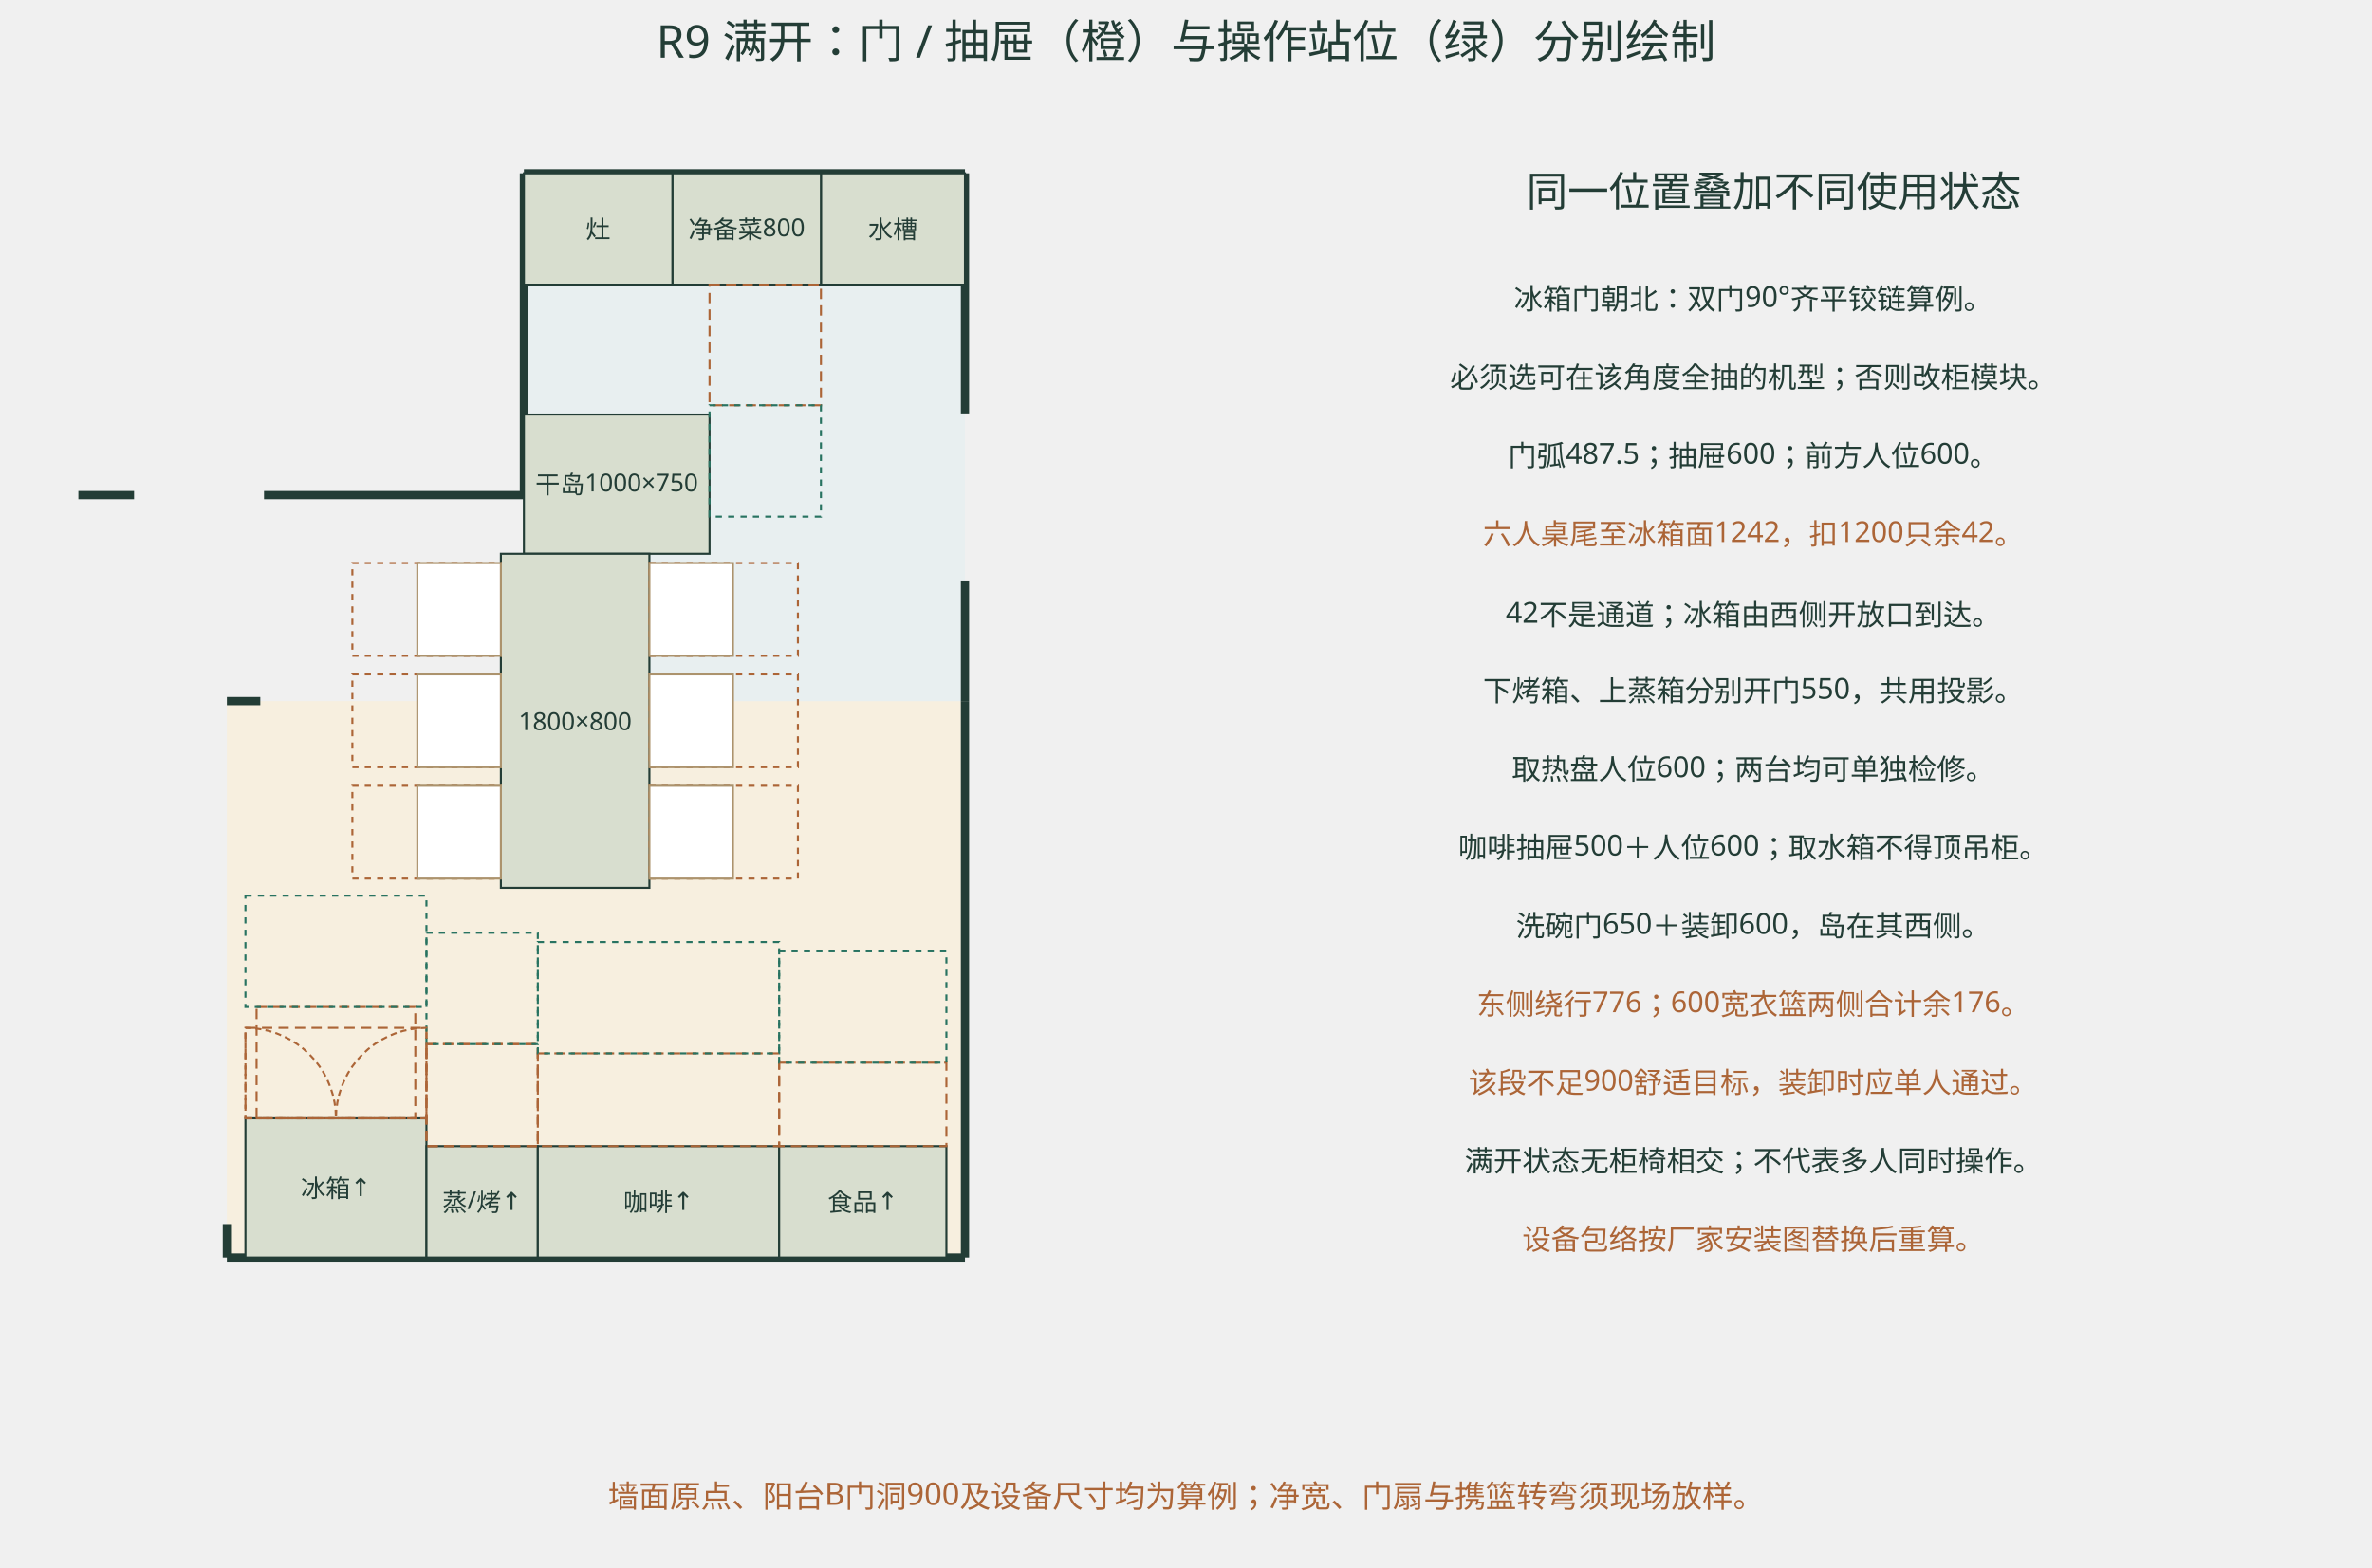
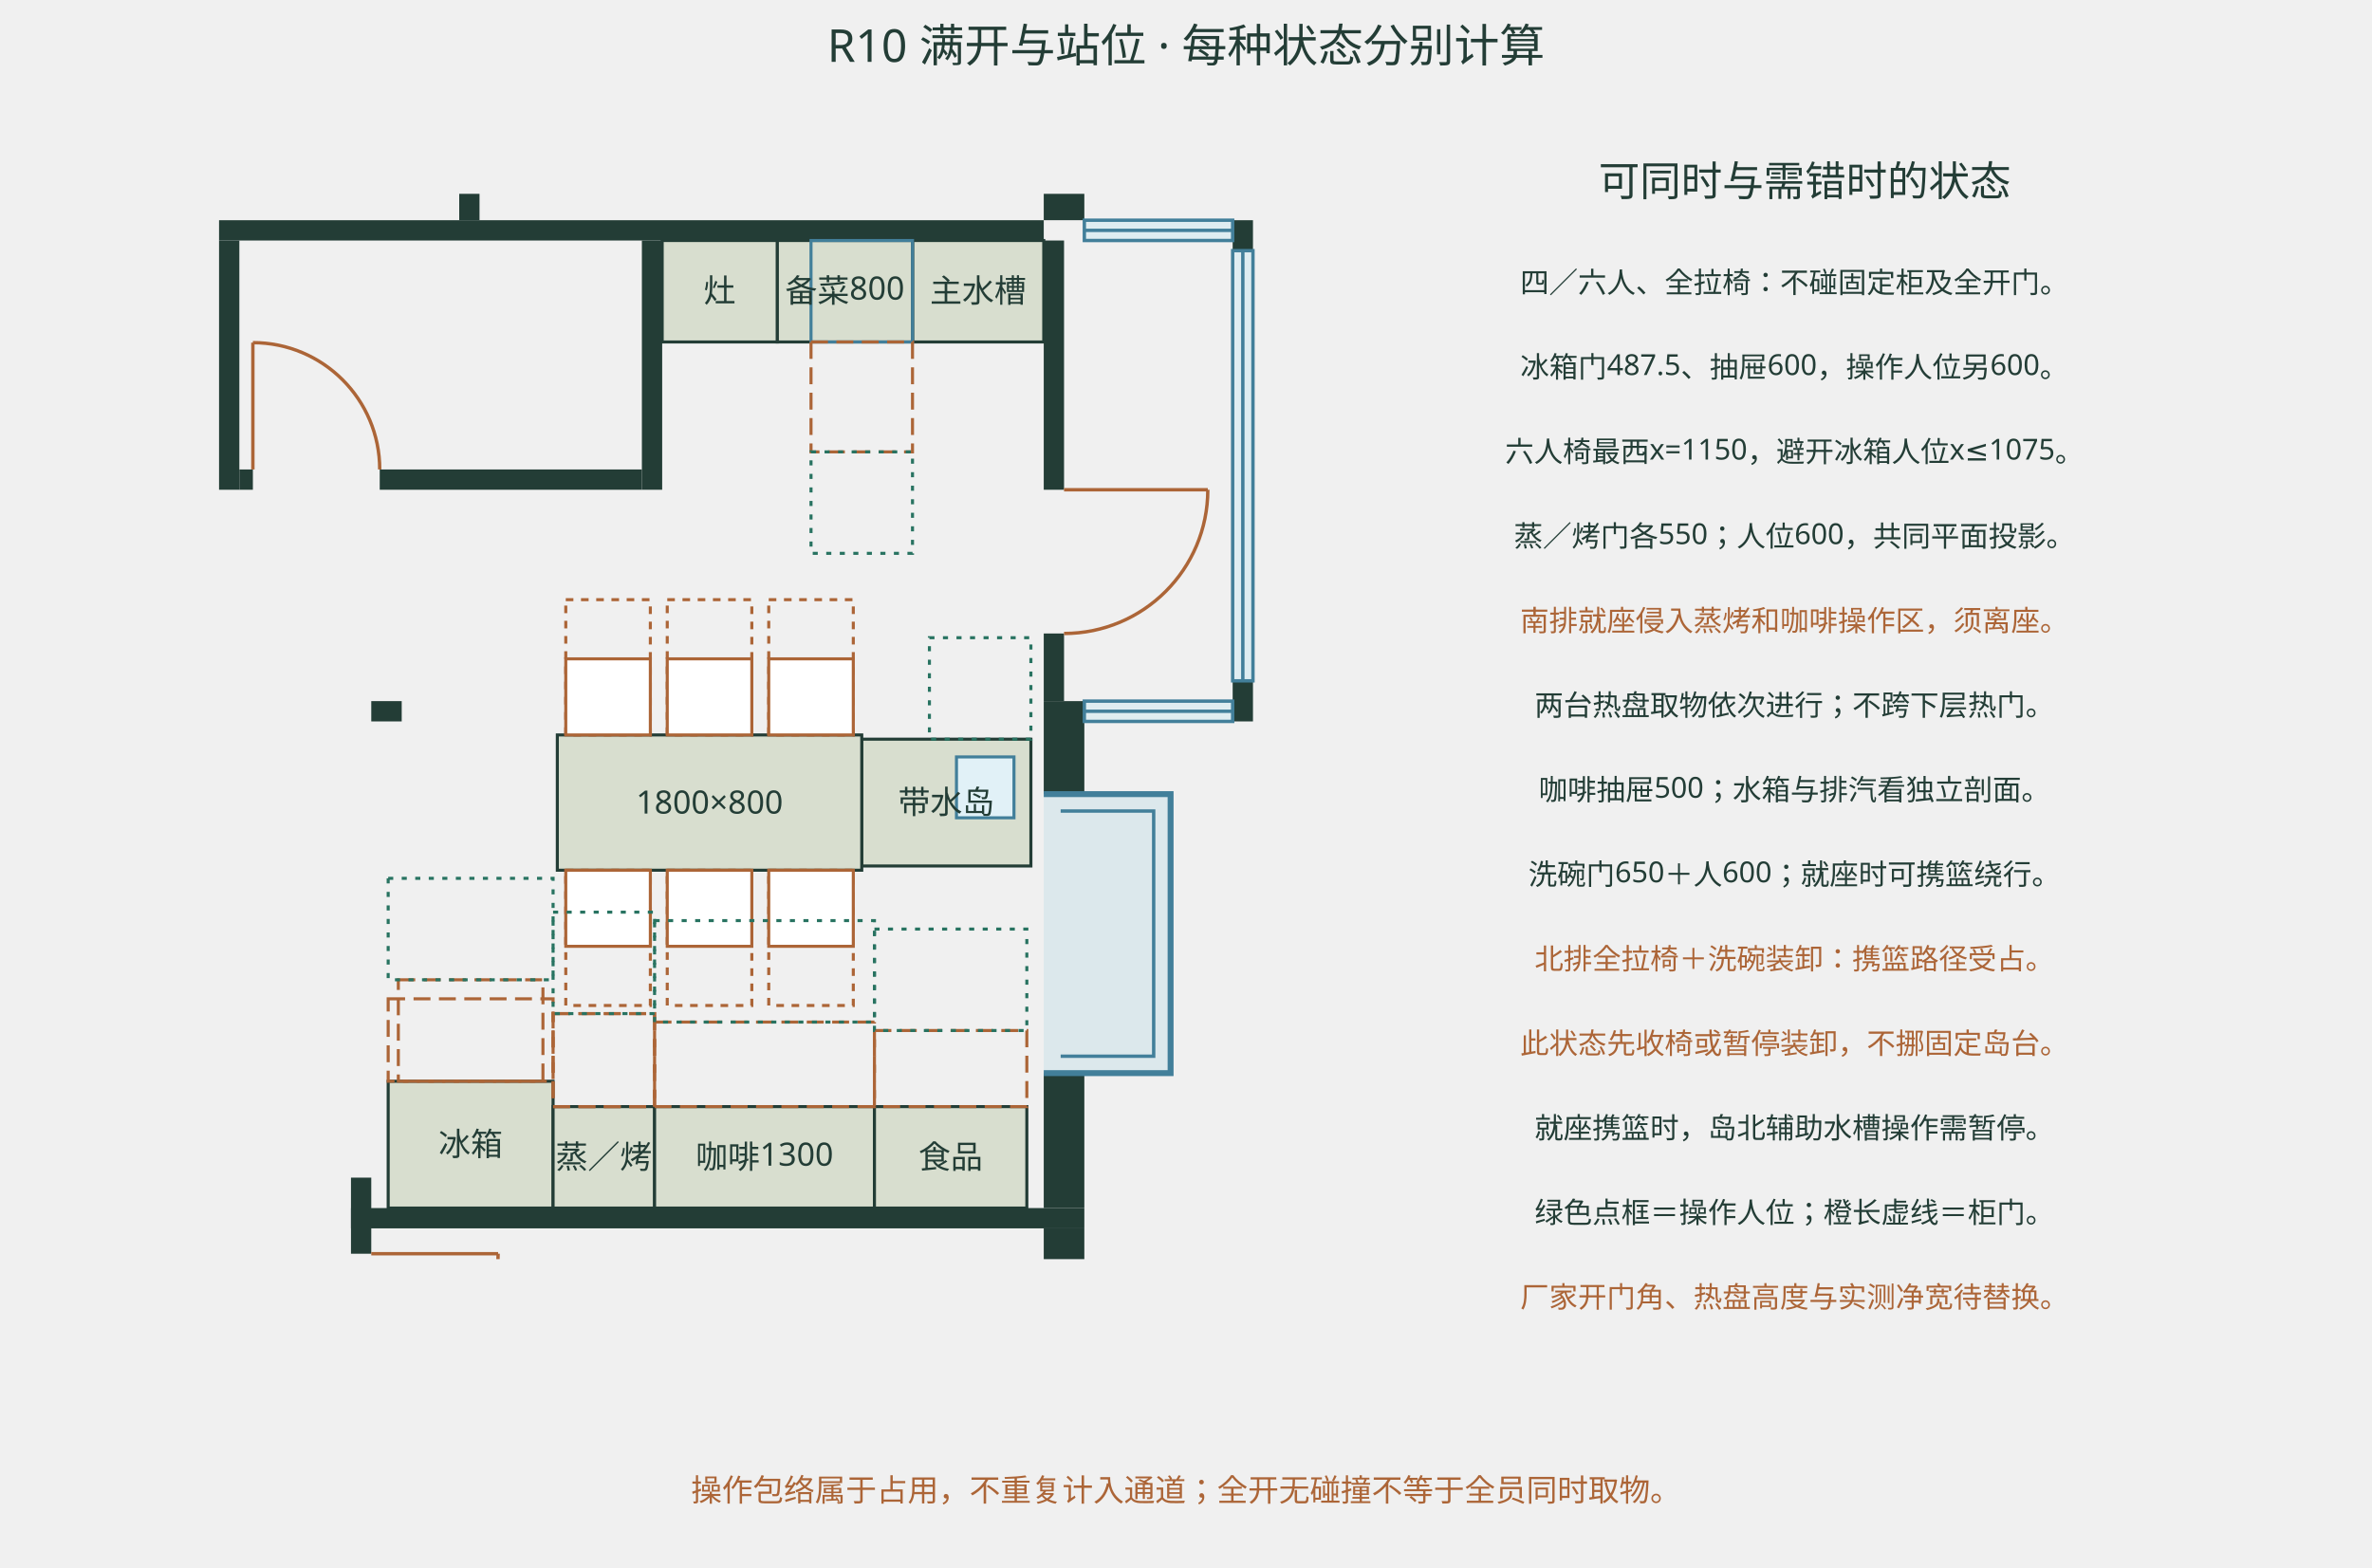
- <svg xmlns="http://www.w3.org/2000/svg" viewBox="0 0 1150 760" role="img" aria-label="R9 满开：门 / 抽屉（橙）与操作站位（绿）分别绘制">
+ <svg xmlns="http://www.w3.org/2000/svg" viewBox="0 0 1150 760" role="img" aria-label="R10 满开与站位 · 每种状态分别计算">
  <g font-family="Microsoft YaHei, sans-serif">
-     <text x="575.0" y="28" font-size="22" fill="#233d36" text-anchor="middle">R9 满开：门 / 抽屉（橙）与操作站位（绿）分别绘制</text>
-     <rect x="110.0" y="340.0" width="357.84" height="269.82" fill="#f7efdf" stroke="none" stroke-dasharray="" />
-     <rect x="254.0" y="84.04" width="213.84" height="255.96" fill="#e8eff0" stroke="none" stroke-dasharray="" />
-     <g data-wall="bath_south_west" data-retained="true">
-       <polyline points="38.0,240.1 65.0,240.1" fill="none" stroke="#233d36" stroke-width="4" stroke-dasharray="" />
-     </g>
-     <g data-wall="bath_south_east" data-retained="true">
-       <polyline points="128.0,240.1 254.0,240.1" fill="none" stroke="#233d36" stroke-width="4" stroke-dasharray="" />
-     </g>
-     <g data-wall="bath_east" data-retained="true">
-       <polyline points="254.0,84.04 254.0,240.1" fill="none" stroke="#233d36" stroke-width="4" stroke-dasharray="" />
-     </g>
-     <g data-wall="kitchen_north" data-retained="true">
-       <polyline points="254.0,84.04 467.84,84.04" fill="none" stroke="#233d36" stroke-width="4" stroke-dasharray="" />
-     </g>
-     <g data-wall="balcony_divider_north" data-retained="true">
-       <polyline points="467.84,84.04 467.84,200.5" fill="none" stroke="#233d36" stroke-width="4" stroke-dasharray="" />
-     </g>
-     <g data-wall="balcony_divider_south" data-retained="true">
-       <polyline points="467.84,281.5 467.84,340.0" fill="none" stroke="#233d36" stroke-width="4" stroke-dasharray="" />
-     </g>
-     <g data-wall="dining_north_end" data-retained="true">
-       <polyline points="110.0,340.0 126.2,340.0" fill="none" stroke="#233d36" stroke-width="4" stroke-dasharray="" />
-     </g>
-     <g data-wall="dining_east" data-retained="true">
-       <polyline points="467.84,340.0 467.84,609.82" fill="none" stroke="#233d36" stroke-width="4" stroke-dasharray="" />
-     </g>
-     <g data-wall="cd" data-retained="true">
-       <polyline points="110.0,609.82 467.84,609.82" fill="none" stroke="#233d36" stroke-width="4" stroke-dasharray="" />
-     </g>
-     <g data-wall="dining_west_south_end" data-retained="true">
-       <polyline points="110.0,593.62 110.0,609.82" fill="none" stroke="#233d36" stroke-width="4" stroke-dasharray="" />
-     </g>
-     <g data-object="sink">
-       <rect x="398.0" y="84.04" width="69.84" height="54.0" fill="#d8decf" stroke="#233d36" stroke-dasharray="" />
-     </g>
-     <text x="432.92" y="115.54" font-size="12" fill="#233d36" text-anchor="middle">水槽</text>
-     <g data-object="prep">
-       <rect x="326.0" y="84.04" width="72.0" height="54.0" fill="#d8decf" stroke="#233d36" stroke-dasharray="" />
-     </g>
-     <text x="362.0" y="115.54" font-size="12" fill="#233d36" text-anchor="middle">净备菜800</text>
-     <g data-object="hob">
-       <rect x="254.0" y="84.04" width="72.0" height="54.0" fill="#d8decf" stroke="#233d36" stroke-dasharray="" />
-     </g>
-     <text x="290.0" y="115.54" font-size="12" fill="#233d36" text-anchor="middle">灶</text>
-     <g data-object="island">
-       <rect x="254.0" y="201.04" width="90.0" height="67.5" fill="#d8decf" stroke="#233d36" stroke-dasharray="" />
-     </g>
-     <text x="299.0" y="239.29" font-size="12" fill="#233d36" text-anchor="middle">干岛1000×750</text>
-     <g data-object="table6">
-       <rect x="242.84" y="268.54" width="72.0" height="162.0" fill="#d8decf" stroke="#233d36" stroke-dasharray="" />
-     </g>
-     <text x="278.84" y="354.04" font-size="12" fill="#233d36" text-anchor="middle">1800×800</text>
-     <g data-object="fridge">
-       <rect x="119.0" y="542.32" width="87.75" height="67.5" fill="#d8decf" stroke="#233d36" stroke-dasharray="" />
-     </g>
-     <text x="162.875" y="580.57" font-size="12" fill="#233d36" text-anchor="middle">冰箱↑</text>
-     <g data-object="tower">
-       <rect x="206.75" y="555.82" width="54.0" height="54.0" fill="#d8decf" stroke="#233d36" stroke-dasharray="" />
-     </g>
-     <text x="233.75" y="587.32" font-size="12" fill="#233d36" text-anchor="middle">蒸/烤↑</text>
-     <g data-object="coffee">
-       <rect x="260.75" y="555.82" width="117.0" height="54.0" fill="#d8decf" stroke="#233d36" stroke-dasharray="" />
-     </g>
-     <text x="319.25" y="587.32" font-size="12" fill="#233d36" text-anchor="middle">咖啡↑</text>
-     <g data-object="pantry">
-       <rect x="377.75" y="555.82" width="81.09" height="54.0" fill="#d8decf" stroke="#233d36" stroke-dasharray="" />
-     </g>
-     <text x="418.295" y="587.32" font-size="12" fill="#233d36" text-anchor="middle">食品↑</text>
-     <rect x="170.84" y="273.04" width="72.0" height="45.0" fill="none" stroke="#ac6537" stroke-dasharray="3 3" />
-     <rect x="170.84" y="327.04" width="72.0" height="45.0" fill="none" stroke="#ac6537" stroke-dasharray="3 3" />
-     <rect x="170.84" y="381.04" width="72.0" height="45.0" fill="none" stroke="#ac6537" stroke-dasharray="3 3" />
-     <rect x="314.84" y="273.04" width="72.0" height="45.0" fill="none" stroke="#ac6537" stroke-dasharray="3 3" />
-     <rect x="314.84" y="327.04" width="72.0" height="45.0" fill="none" stroke="#ac6537" stroke-dasharray="3 3" />
-     <rect x="314.84" y="381.04" width="72.0" height="45.0" fill="none" stroke="#ac6537" stroke-dasharray="3 3" />
-     <rect x="202.34" y="273.04" width="40.5" height="45.0" fill="#fff" stroke="#ac936d" stroke-dasharray="" />
-     <rect x="202.34" y="327.04" width="40.5" height="45.0" fill="#fff" stroke="#ac936d" stroke-dasharray="" />
-     <rect x="202.34" y="381.04" width="40.5" height="45.0" fill="#fff" stroke="#ac936d" stroke-dasharray="" />
-     <rect x="314.84" y="273.04" width="40.5" height="45.0" fill="#fff" stroke="#ac936d" stroke-dasharray="" />
-     <rect x="314.84" y="327.04" width="40.5" height="45.0" fill="#fff" stroke="#ac936d" stroke-dasharray="" />
-     <rect x="314.84" y="381.04" width="40.5" height="45.0" fill="#fff" stroke="#ac936d" stroke-dasharray="" />
-     <rect x="119.0" y="498.445" width="87.75" height="43.875" fill="none" stroke="#ac6537" stroke-dasharray="5 3" />
-     <rect x="124.4" y="488.32" width="76.95" height="54.0" fill="none" stroke="#ac6537" stroke-dasharray="5 3" />
-     <rect x="206.75" y="506.32" width="54.0" height="49.5" fill="none" stroke="#ac6537" stroke-dasharray="5 3" />
-     <rect x="206.75" y="506.32" width="54.0" height="49.5" fill="none" stroke="#ac6537" stroke-dasharray="5 3" />
-     <rect x="260.75" y="510.82" width="117.0" height="45.0" fill="none" stroke="#ac6537" stroke-dasharray="5 3" />
-     <rect x="377.75" y="515.32" width="81.09" height="40.5" fill="none" stroke="#ac6537" stroke-dasharray="5 3" />
-     <rect x="344.0" y="138.04" width="54.0" height="58.5" fill="none" stroke="#ac6537" stroke-dasharray="5 3" />
-     <rect x="119.0" y="434.32" width="87.75" height="54.0" fill="none" stroke="#287361" stroke-dasharray="3 3" />
-     <rect x="206.75" y="452.32" width="54.0" height="54.0" fill="none" stroke="#287361" stroke-dasharray="3 3" />
-     <rect x="260.75" y="456.82" width="117.0" height="54.0" fill="none" stroke="#287361" stroke-dasharray="3 3" />
-     <rect x="377.75" y="461.32" width="81.09" height="54.0" fill="none" stroke="#287361" stroke-dasharray="3 3" />
-     <rect x="344.0" y="196.54" width="54.0" height="54.0" fill="none" stroke="#287361" stroke-dasharray="3 3" />
-     <polyline points="119.0,542.32 162.875,542.32 162.708,538.496 162.208,534.701 161.38,530.964 160.229,527.314 158.764,523.778 156.997,520.382 154.94,517.154 152.61,514.118 150.024,511.296 147.202,508.71 144.166,506.38 140.938,504.323 137.542,502.556 134.006,501.091 130.356,499.94 126.619,499.112 122.824,498.612 119.0,498.445 119.0,542.32" fill="none" stroke="#ac6537" stroke-width="1" stroke-dasharray="3 2" />
-     <polyline points="206.75,542.32 162.875,542.32 163.042,538.496 163.542,534.701 164.37,530.964 165.521,527.314 166.986,523.778 168.753,520.382 170.81,517.154 173.14,514.118 175.726,511.296 178.548,508.71 181.584,506.38 184.812,504.323 188.208,502.556 191.744,501.091 195.394,499.94 199.131,499.112 202.926,498.612 206.75,498.445 206.75,542.32" fill="none" stroke="#ac6537" stroke-width="1" stroke-dasharray="3 2" />
-     <text x="860" y="100" font-size="20" fill="#233d36" text-anchor="middle">同一位置叠加不同使用状态</text>
-     <text x="850" y="150" font-size="14" fill="#233d36" text-anchor="middle">冰箱门朝北：双门90°齐平铰链算例。</text>
-     <text x="850" y="188" font-size="14" fill="#233d36" text-anchor="middle">必须选可在该角度全抽的机型；否则改柜模块。</text>
-     <text x="850" y="226" font-size="14" fill="#233d36" text-anchor="middle">门弧487.5；抽屉600；前方人位600。</text>
-     <text x="850" y="264" font-size="14" fill="#ac6537" text-anchor="middle">六人桌尾至冰箱面1242，扣1200只余42。</text>
-     <text x="850" y="302" font-size="14" fill="#233d36" text-anchor="middle">42不是通道；冰箱由西侧开放口到达。</text>
-     <text x="850" y="340" font-size="14" fill="#233d36" text-anchor="middle">下烤箱、上蒸箱分别开门550，共用投影。</text>
-     <text x="850" y="378" font-size="14" fill="#233d36" text-anchor="middle">取热盘人位600；两台均可单独检修。</text>
-     <text x="850" y="416" font-size="14" fill="#233d36" text-anchor="middle">咖啡抽屉500＋人位600；取水箱不得顶吊柜。</text>
-     <text x="850" y="454" font-size="14" fill="#233d36" text-anchor="middle">洗碗门650＋装卸600，岛在其西侧。</text>
-     <text x="850" y="492" font-size="14" fill="#ac6537" text-anchor="middle">东侧绕行776；600宽衣篮两侧合计余176。</text>
-     <text x="850" y="530" font-size="14" fill="#ac6537" text-anchor="middle">该段不足900舒适目标，装卸时应单人通过。</text>
-     <text x="850" y="568" font-size="14" fill="#233d36" text-anchor="middle">满开状态无柜椅相交；不代表多人同时操作。</text>
-     <text x="850" y="606" font-size="14" fill="#ac6537" text-anchor="middle">设备包络按厂家安装图替换后重算。</text>
-     <text x="575" y="731" font-size="15" fill="#ac6537" text-anchor="middle">墙面原点、阳台B门洞900及设备尺寸均为算例；净宽、门扇与携篮转弯须现场放样。</text>
+     <text x="575.0" y="30" font-size="22" fill="#233d36" text-anchor="middle">R10 满开与站位 · 每种状态分别计算</text>
+     <svg x="24.2" y="94.0" width="606.8" height="516.6" viewBox="-1900 -3000 7400 6300">
+       <g data-model="e076298a32307d32d8c153a516c94fb05d81f4c542994ed85874554e8a292c61" transform="translate(0 0) scale(1)">
+         <g stroke-width="20">
+           <g data-wall="A_north" data-box="-660,-10197,7520,240">
+             <rect x="-660" y="-10197" width="7520" height="240" fill="#233d36" stroke="none" stroke-dasharray="" />
+           </g>
+           <g data-wall="A_west" data-box="-660,-10077,240,3810">
+             <rect x="-660" y="-10077" width="240" height="3810" fill="#233d36" stroke="none" stroke-dasharray="" />
+           </g>
+           <g data-wall="A_east" data-box="6620,-10077,240,4050">
+             <rect x="6620" y="-10077" width="240" height="4050" fill="#233d36" stroke="none" stroke-dasharray="" />
+           </g>
+           <g data-wall="A_south1" data-box="420,-6267,4290,120">
+             <rect x="420" y="-6267" width="4290" height="120" fill="#233d36" stroke="none" stroke-dasharray="" />
+           </g>
+           <g data-wall="A_south2" data-box="6220,-6267,400,120">
+             <rect x="6220" y="-6267" width="400" height="120" fill="#233d36" stroke="none" stroke-dasharray="" />
+           </g>
+           <g data-wall="family_north" data-box="-3650,-6387,3230,240">
+             <rect x="-3650" y="-6387" width="3230" height="240" fill="#233d36" stroke="none" stroke-dasharray="" />
+           </g>
+           <g data-wall="family_west" data-box="-3650,-6147,240,3423">
+             <rect x="-3650" y="-6147" width="240" height="3423" fill="#233d36" stroke="none" stroke-dasharray="" />
+           </g>
+           <g data-wall="master_bath_east1" data-box="1280,-10077,120,1190">
+             <rect x="1280" y="-10077" width="120" height="1190" fill="#233d36" stroke="none" stroke-dasharray="" />
+           </g>
+           <g data-wall="master_bath_east2" data-box="1280,-8127,120,500">
+             <rect x="1280" y="-8127" width="120" height="500" fill="#233d36" stroke="none" stroke-dasharray="" />
+           </g>
+           <g data-wall="master_bath_south" data-box="-420,-7747,1700,120">
+             <rect x="-420" y="-7747" width="1700" height="120" fill="#233d36" stroke="none" stroke-dasharray="" />
+           </g>
+           <g data-wall="B_west1" data-box="520,-6147,120,2180">
+             <rect x="520" y="-6147" width="120" height="2180" fill="#233d36" stroke="none" stroke-dasharray="" />
+           </g>
+           <g data-wall="B_west2" data-box="520,-3217,120,373">
+             <rect x="520" y="-3217" width="120" height="373" fill="#233d36" stroke="none" stroke-dasharray="" />
+           </g>
+           <g data-wall="B_east1" data-box="3976,-6147,240,747">
+             <rect x="3976" y="-6147" width="240" height="747" fill="#233d36" stroke="none" stroke-dasharray="" />
+           </g>
+           <g data-wall="B_east2" data-box="3976,-3850,240,1006">
+             <rect x="3976" y="-3850" width="240" height="1006" fill="#233d36" stroke="none" stroke-dasharray="" />
+           </g>
+           <g data-wall="bath_kitchen_north" data-box="-900,-2844,4876,120">
+             <rect x="-900" y="-2844" width="4876" height="120" fill="#233d36" stroke="none" stroke-dasharray="" />
+           </g>
+           <g data-wall="entry_return" data-box="-3410,-2844,1010,120">
+             <rect x="-3410" y="-2844" width="1010" height="120" fill="#233d36" stroke="none" stroke-dasharray="" />
+           </g>
+           <g data-wall="entry_lower" data-box="-3650,-1844,240,594">
+             <rect x="-3650" y="-1844" width="240" height="594" fill="#233d36" stroke="none" stroke-dasharray="" />
+           </g>
+           <g data-wall="entry_step" data-box="-4412,-1370,1002,240">
+             <rect x="-4412" y="-1370" width="1002" height="240" fill="#233d36" stroke="none" stroke-dasharray="" />
+           </g>
+           <g data-wall="living_west" data-box="-4412,-1130,240,7600">
+             <rect x="-4412" y="-1130" width="240" height="7600" fill="#233d36" stroke="none" stroke-dasharray="" />
+           </g>
+           <g data-wall="bath_west" data-box="-900,-2724,120,1474">
+             <rect x="-900" y="-2724" width="120" height="1474" fill="#233d36" stroke="none" stroke-dasharray="" />
+           </g>
+           <g data-wall="bath_south1" data-box="-780,-1370,80,120">
+             <rect x="-780" y="-1370" width="80" height="120" fill="#233d36" stroke="none" stroke-dasharray="" />
+           </g>
+           <g data-wall="bath_south2" data-box="50,-1370,1550,120">
+             <rect x="50" y="-1370" width="1550" height="120" fill="#233d36" stroke="none" stroke-dasharray="" />
+           </g>
+           <g data-wall="bath_east" data-box="1600,-2724,120,1474">
+             <rect x="1600" y="-2724" width="120" height="1474" fill="#233d36" stroke="none" stroke-dasharray="" />
+           </g>
+           <g data-wall="balconyB_div1" data-box="3976,-2724,120,1474">
+             <rect x="3976" y="-2724" width="120" height="1474" fill="#233d36" stroke="none" stroke-dasharray="" />
+           </g>
+           <g data-wall="balconyB_div2" data-box="3976,-400,120,400">
+             <rect x="3976" y="-400" width="120" height="400" fill="#233d36" stroke="none" stroke-dasharray="" />
+           </g>
+           <g data-wall="balconyB_NE" data-box="5093,-2844,120,180">
+             <rect x="5093" y="-2844" width="120" height="180" fill="#233d36" stroke="none" stroke-dasharray="" />
+           </g>
+           <g data-wall="balconyB_SE" data-box="5093,-120,120,240">
+             <rect x="5093" y="-120" width="120" height="240" fill="#233d36" stroke="none" stroke-dasharray="" />
+           </g>
+           <g data-wall="C_north_end" data-box="0,0,180,120">
+             <rect x="0" y="0" width="180" height="120" fill="#233d36" stroke="none" stroke-dasharray="" />
+           </g>
+           <g data-wall="C_east1" data-box="3976,0,240,550">
+             <rect x="3976" y="0" width="240" height="550" fill="#233d36" stroke="none" stroke-dasharray="" />
+           </g>
+           <g data-wall="C_east2" data-box="3976,2200,240,798">
+             <rect x="3976" y="2200" width="240" height="798" fill="#233d36" stroke="none" stroke-dasharray="" />
+           </g>
+           <g data-wall="CD" data-box="-120,2998,4336,120">
+             <rect x="-120" y="2998" width="4336" height="120" fill="#233d36" stroke="none" stroke-dasharray="" />
+           </g>
+           <g data-wall="C_west_end" data-box="-120,2818,120,300">
+             <rect x="-120" y="2818" width="120" height="300" fill="#233d36" stroke="none" stroke-dasharray="" />
+           </g>
+           <g data-wall="D_west1" data-box="-120,3118,120,150">
+             <rect x="-120" y="3118" width="120" height="150" fill="#233d36" stroke="none" stroke-dasharray="" />
+           </g>
+           <g data-wall="D_west2" data-box="-120,4018,120,2364">
+             <rect x="-120" y="4018" width="120" height="2364" fill="#233d36" stroke="none" stroke-dasharray="" />
+           </g>
+           <g data-wall="D_east" data-box="3976,3118,240,3264">
+             <rect x="3976" y="3118" width="240" height="3264" fill="#233d36" stroke="none" stroke-dasharray="" />
+           </g>
+           <g data-wall="D_south1" data-box="0,6262,1120,120">
+             <rect x="0" y="6262" width="1120" height="120" fill="#233d36" stroke="none" stroke-dasharray="" />
+           </g>
+           <g data-wall="D_south2" data-box="2760,6262,1216,120">
+             <rect x="2760" y="6262" width="1216" height="120" fill="#233d36" stroke="none" stroke-dasharray="" />
+           </g>
+           <g data-wall="balconyA_head1" data-box="-4172,5140,600,120">
+             <rect x="-4172" y="5140" width="600" height="120" fill="#233d36" stroke="none" stroke-dasharray="" />
+           </g>
+           <g data-wall="balconyA_head2" data-box="-1572,5140,1452,240">
+             <rect x="-1572" y="5140" width="1452" height="240" fill="#233d36" stroke="none" stroke-dasharray="" />
+           </g>
+           <g data-wall="balconyA_east" data-box="-1167,5380,120,1090">
+             <rect x="-1167" y="5380" width="120" height="1090" fill="#233d36" stroke="none" stroke-dasharray="" />
+           </g>
+           <g data-opening="A_door" data-kind="door" data-box="-420,-6267,840,120">
+             <polyline points="-420,-6267 -420,-7107" fill="none" stroke="#ac6537" stroke-width="20" stroke-dasharray="" />
+             <path d="M420,-6267 A840,840 0 0 0 -420,-7107" fill="none" stroke="#ac6537" />
+           </g>
+           <g data-opening="A_window" data-kind="window" data-box="4710,-6267,1510,120">
+             <rect x="4710" y="-6267" width="1510" height="120" fill="#dfedf1" stroke="#427f9a" stroke-dasharray="" />
+             <polyline points="4710,-6207.0 6220,-6207.0" fill="none" stroke="#427f9a" stroke-width="20" stroke-dasharray="" />
+           </g>
+           <g data-opening="master_bath_door" data-kind="door" data-box="1280,-8887,120,760">
+             <polyline points="1280,-8127 520,-8127" fill="none" stroke="#ac6537" stroke-width="20" stroke-dasharray="" />
+             <path d="M1280,-8887 A760,760 0 0 0 520,-8127" fill="none" stroke="#ac6537" />
+           </g>
+           <g data-opening="B_door" data-kind="door" data-box="520,-3967,120,750">
+             <polyline points="640,-3967 1390,-3967" fill="none" stroke="#ac6537" stroke-width="20" stroke-dasharray="" />
+             <path d="M640,-3217 A750,750 0 0 0 1390,-3967" fill="none" stroke="#ac6537" />
+           </g>
+           <g data-opening="entry" data-kind="door" data-box="-3650,-2724,240,880">
+             <polyline points="-3410,-2724 -2530,-2724" fill="none" stroke="#ac6537" stroke-width="20" stroke-dasharray="" />
+             <path d="M-3410,-1844 A880,880 0 0 0 -2530,-2724" fill="none" stroke="#ac6537" />
+           </g>
+           <g data-opening="bath_door" data-kind="door" data-box="-700,-1370,750,120">
+             <polyline points="-700,-1370 -700,-2120" fill="none" stroke="#ac6537" stroke-width="20" stroke-dasharray="" />
+             <path d="M50,-1370 A750,750 0 0 0 -700,-2120" fill="none" stroke="#ac6537" />
+           </g>
+           <g data-opening="balconyB_door" data-kind="door" data-box="3976,-1250,120,850">
+             <polyline points="4096,-1250 4946,-1250" fill="none" stroke="#ac6537" stroke-width="20" stroke-dasharray="" />
+             <path d="M4096,-400 A850,850 0 0 0 4946,-1250" fill="none" stroke="#ac6537" />
+           </g>
+           <g data-opening="D_door" data-kind="door" data-box="-120,3268,120,750">
+             <polyline points="0,3268 750,3268" fill="none" stroke="#ac6537" stroke-width="20" stroke-dasharray="" />
+             <path d="M0,4018 A750,750 0 0 0 750,3268" fill="none" stroke="#ac6537" />
+           </g>
+           <g data-opening="balconyA_connection" data-kind="connected" data-box="-3572,5140,2000,120" />
+           <g data-opening="balconyB_north" data-kind="window" data-box="4216,-2844,877,120">
+             <rect x="4216" y="-2844" width="877" height="120" fill="#dfedf1" stroke="#427f9a" stroke-dasharray="" />
+             <polyline points="4216,-2784.0 5093,-2784.0" fill="none" stroke="#427f9a" stroke-width="20" stroke-dasharray="" />
+           </g>
+           <g data-opening="balconyB_east" data-kind="window" data-box="5093,-2664,120,2544">
+             <rect x="5093" y="-2664" width="120" height="2544" fill="#dfedf1" stroke="#427f9a" stroke-dasharray="" />
+             <polyline points="5153.0,-2664 5153.0,-120" fill="none" stroke="#427f9a" stroke-width="20" stroke-dasharray="" />
+           </g>
+           <g data-opening="balconyB_south" data-kind="window" data-box="4216,0,877,120">
+             <rect x="4216" y="0" width="877" height="120" fill="#dfedf1" stroke="#427f9a" stroke-dasharray="" />
+             <polyline points="4216,60.0 5093,60.0" fill="none" stroke="#427f9a" stroke-width="20" stroke-dasharray="" />
+           </g>
+           <g data-opening="balconyA_south" data-kind="window" data-box="-4172,6350,3005,120">
+             <rect x="-4172" y="6350" width="3005" height="120" fill="#dfedf1" stroke="#427f9a" stroke-dasharray="" />
+             <polyline points="-4172,6410.0 -1167,6410.0" fill="none" stroke="#427f9a" stroke-width="20" stroke-dasharray="" />
+           </g>
+           <g data-opening="B_bay" data-kind="bay_east" data-box="3976,-5400,750,1550">
+             <rect x="3976" y="-5400" width="750" height="1550" fill="#dce8ec" stroke="none" stroke-dasharray="" />
+             <polyline points="3976,-5400 4726,-5400 4726,-3850 3976,-3850" fill="none" stroke="#427f9a" stroke-width="35" stroke-dasharray="" />
+             <polyline points="4076,-5300 4626,-5300 4626,-3950 4076,-3950" fill="none" stroke="#427f9a" stroke-width="20" stroke-dasharray="" />
+           </g>
+           <g data-opening="C_bay" data-kind="bay_east" data-box="3976,550,750,1650">
+             <rect x="3976" y="550" width="750" height="1650" fill="#dce8ec" stroke="none" stroke-dasharray="" />
+             <polyline points="3976,550 4726,550 4726,2200 3976,2200" fill="none" stroke="#427f9a" stroke-width="35" stroke-dasharray="" />
+             <polyline points="4076,650 4626,650 4626,2100 4076,2100" fill="none" stroke="#427f9a" stroke-width="20" stroke-dasharray="" />
+           </g>
+           <g data-opening="D_bay" data-kind="bay_south" data-box="1120,6262,1640,700">
+             <rect x="1120" y="6262" width="1640" height="700" fill="#dce8ec" stroke="none" stroke-dasharray="" />
+             <polyline points="1120,6262 1120,6962 2760,6962 2760,6262" fill="none" stroke="#427f9a" stroke-width="35" stroke-dasharray="" />
+             <polyline points="1220,6362 1220,6862 2660,6862 2660,6362" fill="none" stroke="#427f9a" stroke-width="20" stroke-dasharray="" />
+           </g>
+         </g>
+         <g stroke-width="18">
+           <g data-object="sink" data-box="3200,-2724,776,600">
+             <rect x="3200" y="-2724" width="776" height="600" fill="#d8decf" stroke="#233d36" stroke-dasharray="" />
+           </g>
+           <g data-object="prep" data-box="2400,-2724,800,600">
+             <rect x="2400" y="-2724" width="800" height="600" fill="#d8decf" stroke="#233d36" stroke-dasharray="" />
+           </g>
+           <g data-object="hob" data-box="1720,-2724,680,600">
+             <rect x="1720" y="-2724" width="680" height="600" fill="#d8decf" stroke="#233d36" stroke-dasharray="" />
+           </g>
+           <g data-object="island" data-box="2900,225,1000,750">
+             <rect x="2900" y="225" width="1000" height="750" fill="#d8decf" stroke="#233d36" stroke-dasharray="" />
+           </g>
+           <g data-object="fridge" data-box="100,2248,975,750">
+             <rect x="100" y="2248" width="975" height="750" fill="#d8decf" stroke="#233d36" stroke-dasharray="" />
+           </g>
+           <g data-object="tower" data-box="1075,2398,600,600">
+             <rect x="1075" y="2398" width="600" height="600" fill="#d8decf" stroke="#233d36" stroke-dasharray="" />
+           </g>
+           <g data-object="coffee" data-box="1675,2398,1300,600">
+             <rect x="1675" y="2398" width="1300" height="600" fill="#d8decf" stroke="#233d36" stroke-dasharray="" />
+           </g>
+           <g data-object="pantry" data-box="2975,2398,901,600">
+             <rect x="2975" y="2398" width="901" height="600" fill="#d8decf" stroke="#233d36" stroke-dasharray="" />
+           </g>
+           <g data-object="table6" data-box="1100,200,1800,800">
+             <rect x="1100" y="200" width="1800" height="800" fill="#d8decf" stroke="#233d36" stroke-dasharray="" />
+           </g>
+           <g data-object="aux_sink" data-box="3460,330,340,360">
+             <rect x="3460" y="330" width="340" height="360" fill="#e1f1f7" stroke="#427f9a" stroke-dasharray="" />
+           </g>
+           <g data-object="dishwasher" data-box="2600,-2724,600,600">
+             <rect x="2600" y="-2724" width="600" height="600" fill="none" stroke="#427f9a" stroke-dasharray="" />
+           </g>
+           <g data-object="chair_pull_0" data-box="1150.0,-600,500,800">
+             <rect x="1150.0" y="-600" width="500" height="800" fill="none" stroke="#ac6537" stroke-dasharray="45 45" />
+           </g>
+           <g data-object="chair_pull_1" data-box="1750.0,-600,500,800">
+             <rect x="1750.0" y="-600" width="500" height="800" fill="none" stroke="#ac6537" stroke-dasharray="45 45" />
+           </g>
+           <g data-object="chair_pull_2" data-box="2350.0,-600,500,800">
+             <rect x="2350.0" y="-600" width="500" height="800" fill="none" stroke="#ac6537" stroke-dasharray="45 45" />
+           </g>
+           <g data-object="chair_pull_3" data-box="1150.0,1000,500,800">
+             <rect x="1150.0" y="1000" width="500" height="800" fill="none" stroke="#ac6537" stroke-dasharray="45 45" />
+           </g>
+           <g data-object="chair_pull_4" data-box="1750.0,1000,500,800">
+             <rect x="1750.0" y="1000" width="500" height="800" fill="none" stroke="#ac6537" stroke-dasharray="45 45" />
+           </g>
+           <g data-object="chair_pull_5" data-box="2350.0,1000,500,800">
+             <rect x="2350.0" y="1000" width="500" height="800" fill="none" stroke="#ac6537" stroke-dasharray="45 45" />
+           </g>
+           <g data-object="chair_seated_0" data-box="1150.0,-250,500,450">
+             <rect x="1150.0" y="-250" width="500" height="450" fill="#fff" stroke="#ac6537" stroke-dasharray="" />
+           </g>
+           <g data-object="chair_seated_1" data-box="1750.0,-250,500,450">
+             <rect x="1750.0" y="-250" width="500" height="450" fill="#fff" stroke="#ac6537" stroke-dasharray="" />
+           </g>
+           <g data-object="chair_seated_2" data-box="2350.0,-250,500,450">
+             <rect x="2350.0" y="-250" width="500" height="450" fill="#fff" stroke="#ac6537" stroke-dasharray="" />
+           </g>
+           <g data-object="chair_seated_3" data-box="1150.0,1000,500,450">
+             <rect x="1150.0" y="1000" width="500" height="450" fill="#fff" stroke="#ac6537" stroke-dasharray="" />
+           </g>
+           <g data-object="chair_seated_4" data-box="1750.0,1000,500,450">
+             <rect x="1750.0" y="1000" width="500" height="450" fill="#fff" stroke="#ac6537" stroke-dasharray="" />
+           </g>
+           <g data-object="chair_seated_5" data-box="2350.0,1000,500,450">
+             <rect x="2350.0" y="1000" width="500" height="450" fill="#fff" stroke="#ac6537" stroke-dasharray="" />
+           </g>
+           <g data-object="fridge_door" data-box="100,1760.5,975,487.5">
+             <rect x="100" y="1760.5" width="975" height="487.5" fill="none" stroke="#ac6537" stroke-dasharray="100 50" />
+           </g>
+           <g data-object="fridge_drawer" data-box="160,1648,855,600">
+             <rect x="160" y="1648" width="855" height="600" fill="none" stroke="#ac6537" stroke-dasharray="100 50" />
+           </g>
+           <g data-object="oven_door" data-box="1075,1848,600,550">
+             <rect x="1075" y="1848" width="600" height="550" fill="none" stroke="#ac6537" stroke-dasharray="100 50" />
+           </g>
+           <g data-object="steam_door" data-box="1075,1848,600,550">
+             <rect x="1075" y="1848" width="600" height="550" fill="none" stroke="#ac6537" stroke-dasharray="100 50" />
+           </g>
+           <g data-object="coffee_drawer" data-box="1675,1898,1300,500">
+             <rect x="1675" y="1898" width="1300" height="500" fill="none" stroke="#ac6537" stroke-dasharray="100 50" />
+           </g>
+           <g data-object="pantry_door" data-box="2975,1948,901,450">
+             <rect x="2975" y="1948" width="901" height="450" fill="none" stroke="#ac6537" stroke-dasharray="100 50" />
+           </g>
+           <g data-object="dishwasher_door" data-box="2600,-2124,600,650">
+             <rect x="2600" y="-2124" width="600" height="650" fill="none" stroke="#ac6537" stroke-dasharray="100 50" />
+           </g>
+           <g data-object="fridge_operator" data-box="100,1048,975,600">
+             <rect x="100" y="1048" width="975" height="600" fill="none" stroke="#287361" stroke-dasharray="30 50" />
+           </g>
+           <g data-object="tower_operator" data-box="1075,1248,600,600">
+             <rect x="1075" y="1248" width="600" height="600" fill="none" stroke="#287361" stroke-dasharray="30 50" />
+           </g>
+           <g data-object="coffee_operator" data-box="1675,1298,1300,600">
+             <rect x="1675" y="1298" width="1300" height="600" fill="none" stroke="#287361" stroke-dasharray="30 50" />
+           </g>
+           <g data-object="pantry_operator" data-box="2975,1348,901,600">
+             <rect x="2975" y="1348" width="901" height="600" fill="none" stroke="#287361" stroke-dasharray="30 50" />
+           </g>
+           <g data-object="dishwasher_operator" data-box="2600,-1474,600,600">
+             <rect x="2600" y="-1474" width="600" height="600" fill="none" stroke="#287361" stroke-dasharray="30 50" />
+           </g>
+           <g data-object="island_operator" data-box="3300,-375,600,600">
+             <rect x="3300" y="-375" width="600" height="600" fill="none" stroke="#287361" stroke-dasharray="30 50" />
+           </g>
+           <text x="3588.0" y="-2359.0" font-size="190" fill="#233d36" text-anchor="middle">主水槽</text>
+           <text x="2800.0" y="-2359.0" font-size="190" fill="#233d36" text-anchor="middle">备菜800</text>
+           <text x="2060.0" y="-2359.0" font-size="190" fill="#233d36" text-anchor="middle">灶</text>
+           <text x="3400.0" y="665.0" font-size="190" fill="#233d36" text-anchor="middle">带水岛</text>
+           <text x="587.5" y="2688.0" font-size="190" fill="#233d36" text-anchor="middle">冰箱</text>
+           <text x="1375.0" y="2763.0" font-size="190" fill="#233d36" text-anchor="middle">蒸／烤</text>
+           <text x="2325.0" y="2763.0" font-size="190" fill="#233d36" text-anchor="middle">咖啡1300</text>
+           <text x="3425.5" y="2763.0" font-size="190" fill="#233d36" text-anchor="middle">食品</text>
+           <text x="2000.0" y="665.0" font-size="190" fill="#233d36" text-anchor="middle">1800×800</text>
+         </g>
+       </g>
+     </svg>
+     <text x="875" y="95" font-size="20" fill="#233d36" text-anchor="middle">可同时与需错时的状态</text>
+     <text x="870" y="142" font-size="14" fill="#233d36" text-anchor="middle">四／六人、全拉椅：不碰固定柜及全开门。</text>
+     <text x="870" y="183" font-size="14" fill="#233d36" text-anchor="middle">冰箱门487.5、抽屉600，操作人位另600。</text>
+     <text x="870" y="224" font-size="14" fill="#233d36" text-anchor="middle">六人椅最西x=1150，避开冰箱人位x≤1075。</text>
+     <text x="870" y="265" font-size="14" fill="#233d36" text-anchor="middle">蒸／烤门各550；人位600，共同平面投影。</text>
+     <text x="870" y="306" font-size="14" fill="#ac6537" text-anchor="middle">南排就座侵入蒸烤和咖啡操作区，须离座。</text>
+     <text x="870" y="347" font-size="14" fill="#233d36" text-anchor="middle">两台热盘取物依次进行；不跨下层热门。</text>
+     <text x="870" y="388" font-size="14" fill="#233d36" text-anchor="middle">咖啡抽屉500；水箱与排汽看独立剖面。</text>
+     <text x="870" y="429" font-size="14" fill="#233d36" text-anchor="middle">洗碗门650＋人600；就座时可携篮绕行。</text>
+     <text x="870" y="470" font-size="14" fill="#ac6537" text-anchor="middle">北排全拉椅＋洗碗装卸：携篮路径受占。</text>
+     <text x="870" y="511" font-size="14" fill="#ac6537" text-anchor="middle">此状态先收椅或暂停装卸，不挪固定岛台。</text>
+     <text x="870" y="552" font-size="14" fill="#233d36" text-anchor="middle">就座携篮时，岛北辅助水槽操作需暂停。</text>
+     <text x="870" y="593" font-size="14" fill="#233d36" text-anchor="middle">绿色点框＝操作人位；橙长虚线＝柜门。</text>
+     <text x="870" y="634" font-size="14" fill="#ac6537" text-anchor="middle">厂家开门角、热盘高度与实测净宽待替换。</text>
+     <text x="575" y="728" font-size="15" fill="#ac6537" text-anchor="middle">操作包络属于占用，不重复计入通道；全开无碰撞不等于全员同时取物。</text>
  </g>
</svg>
